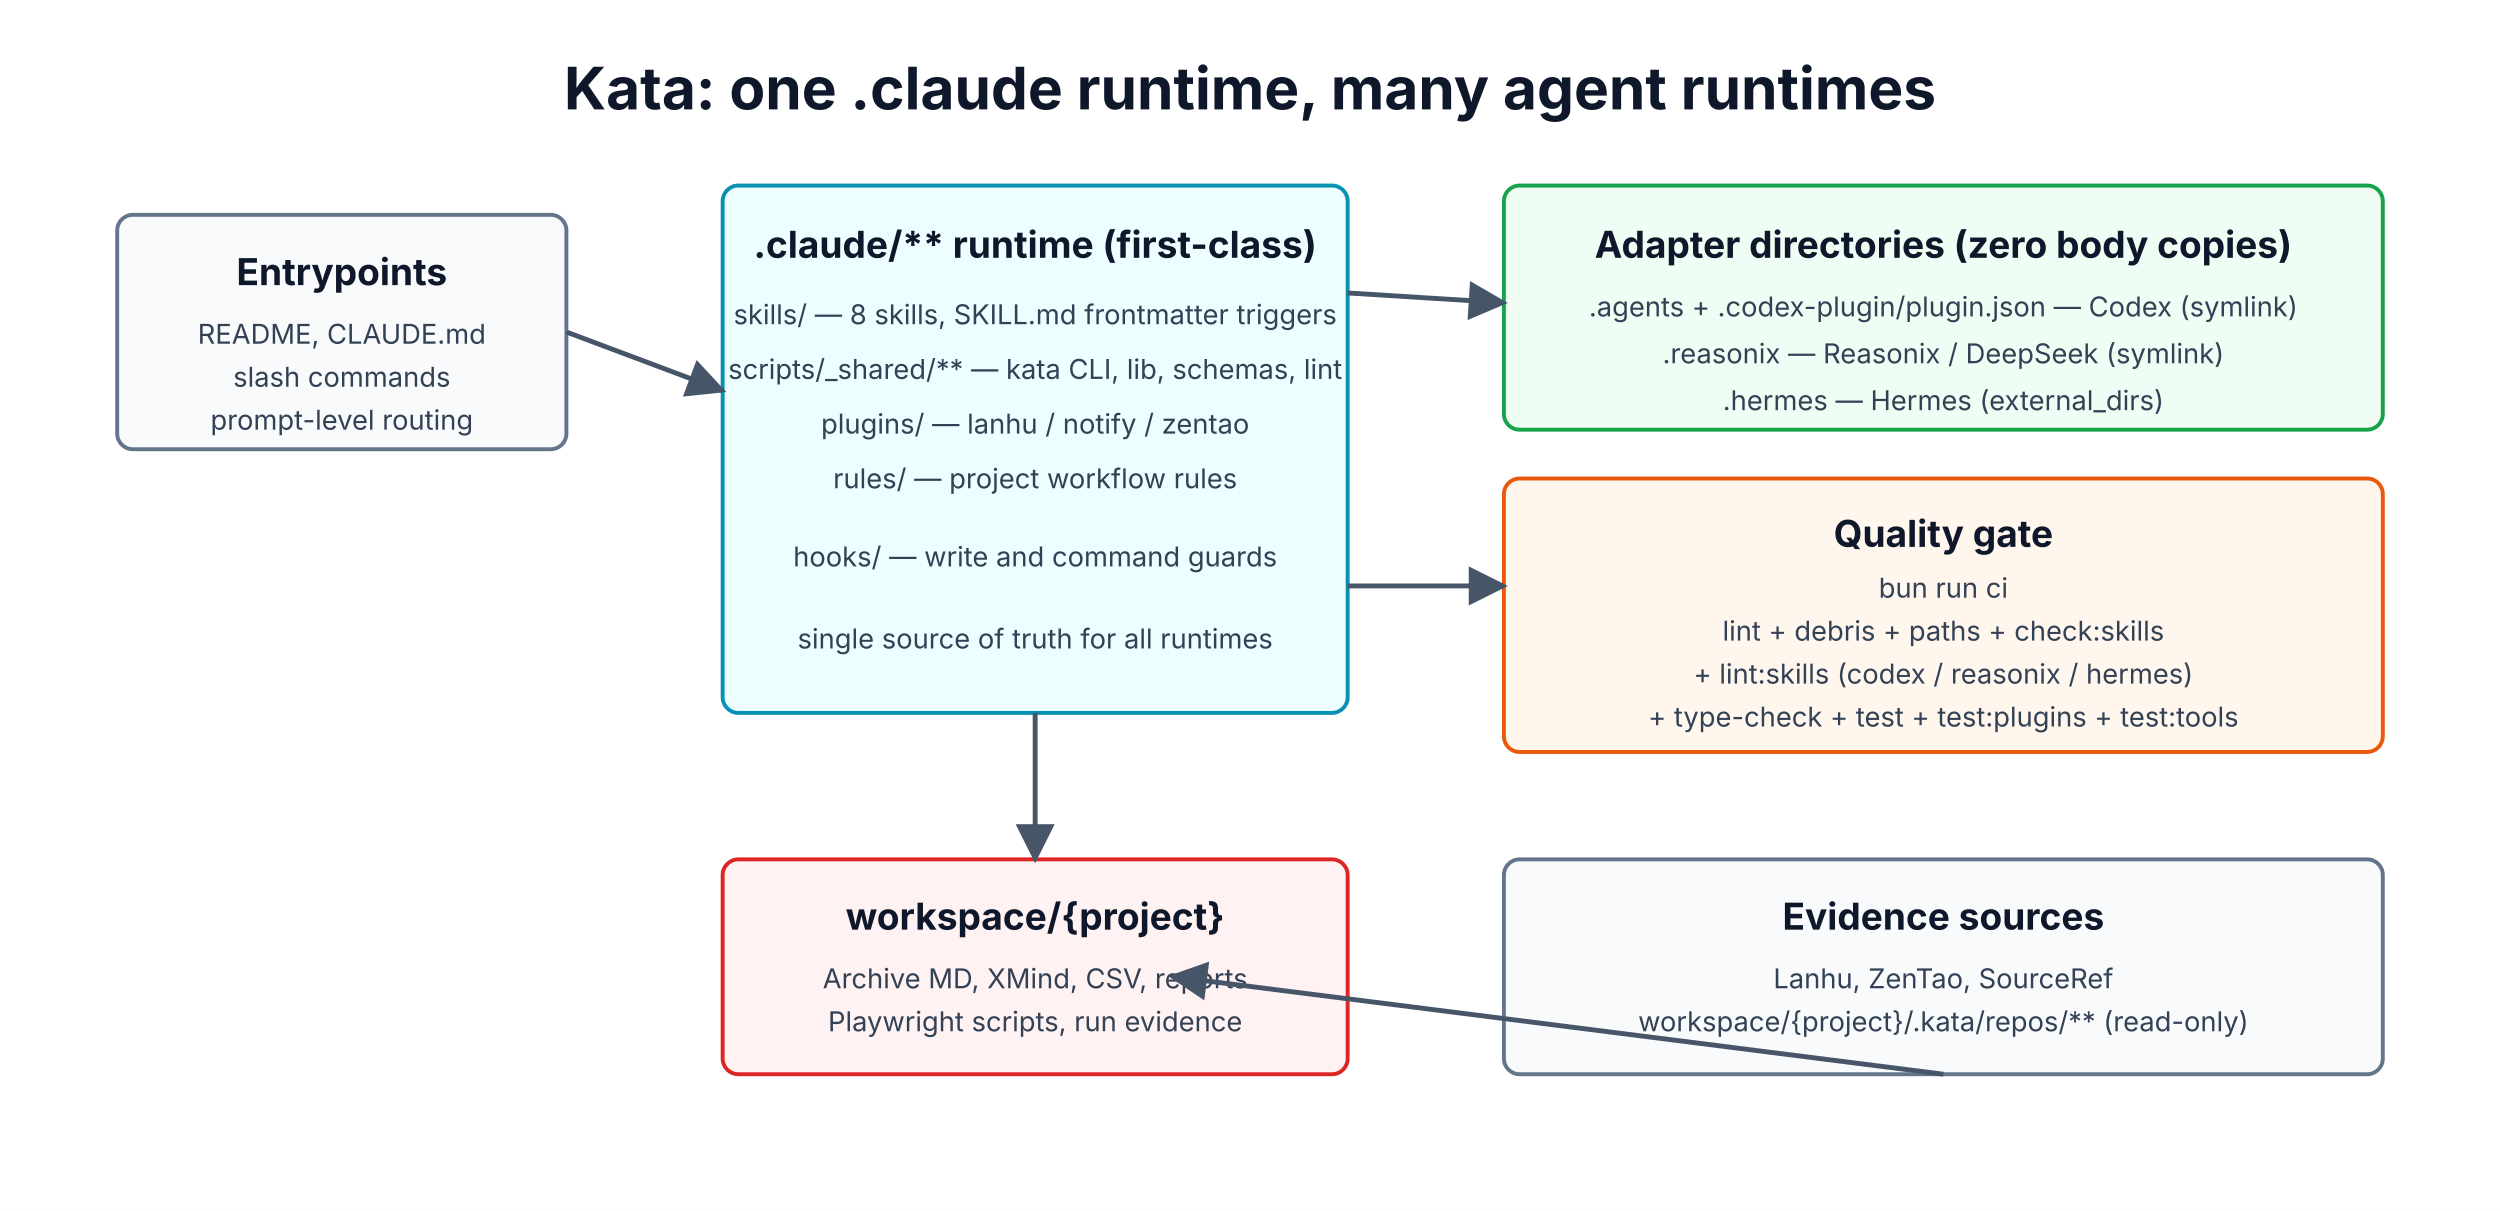
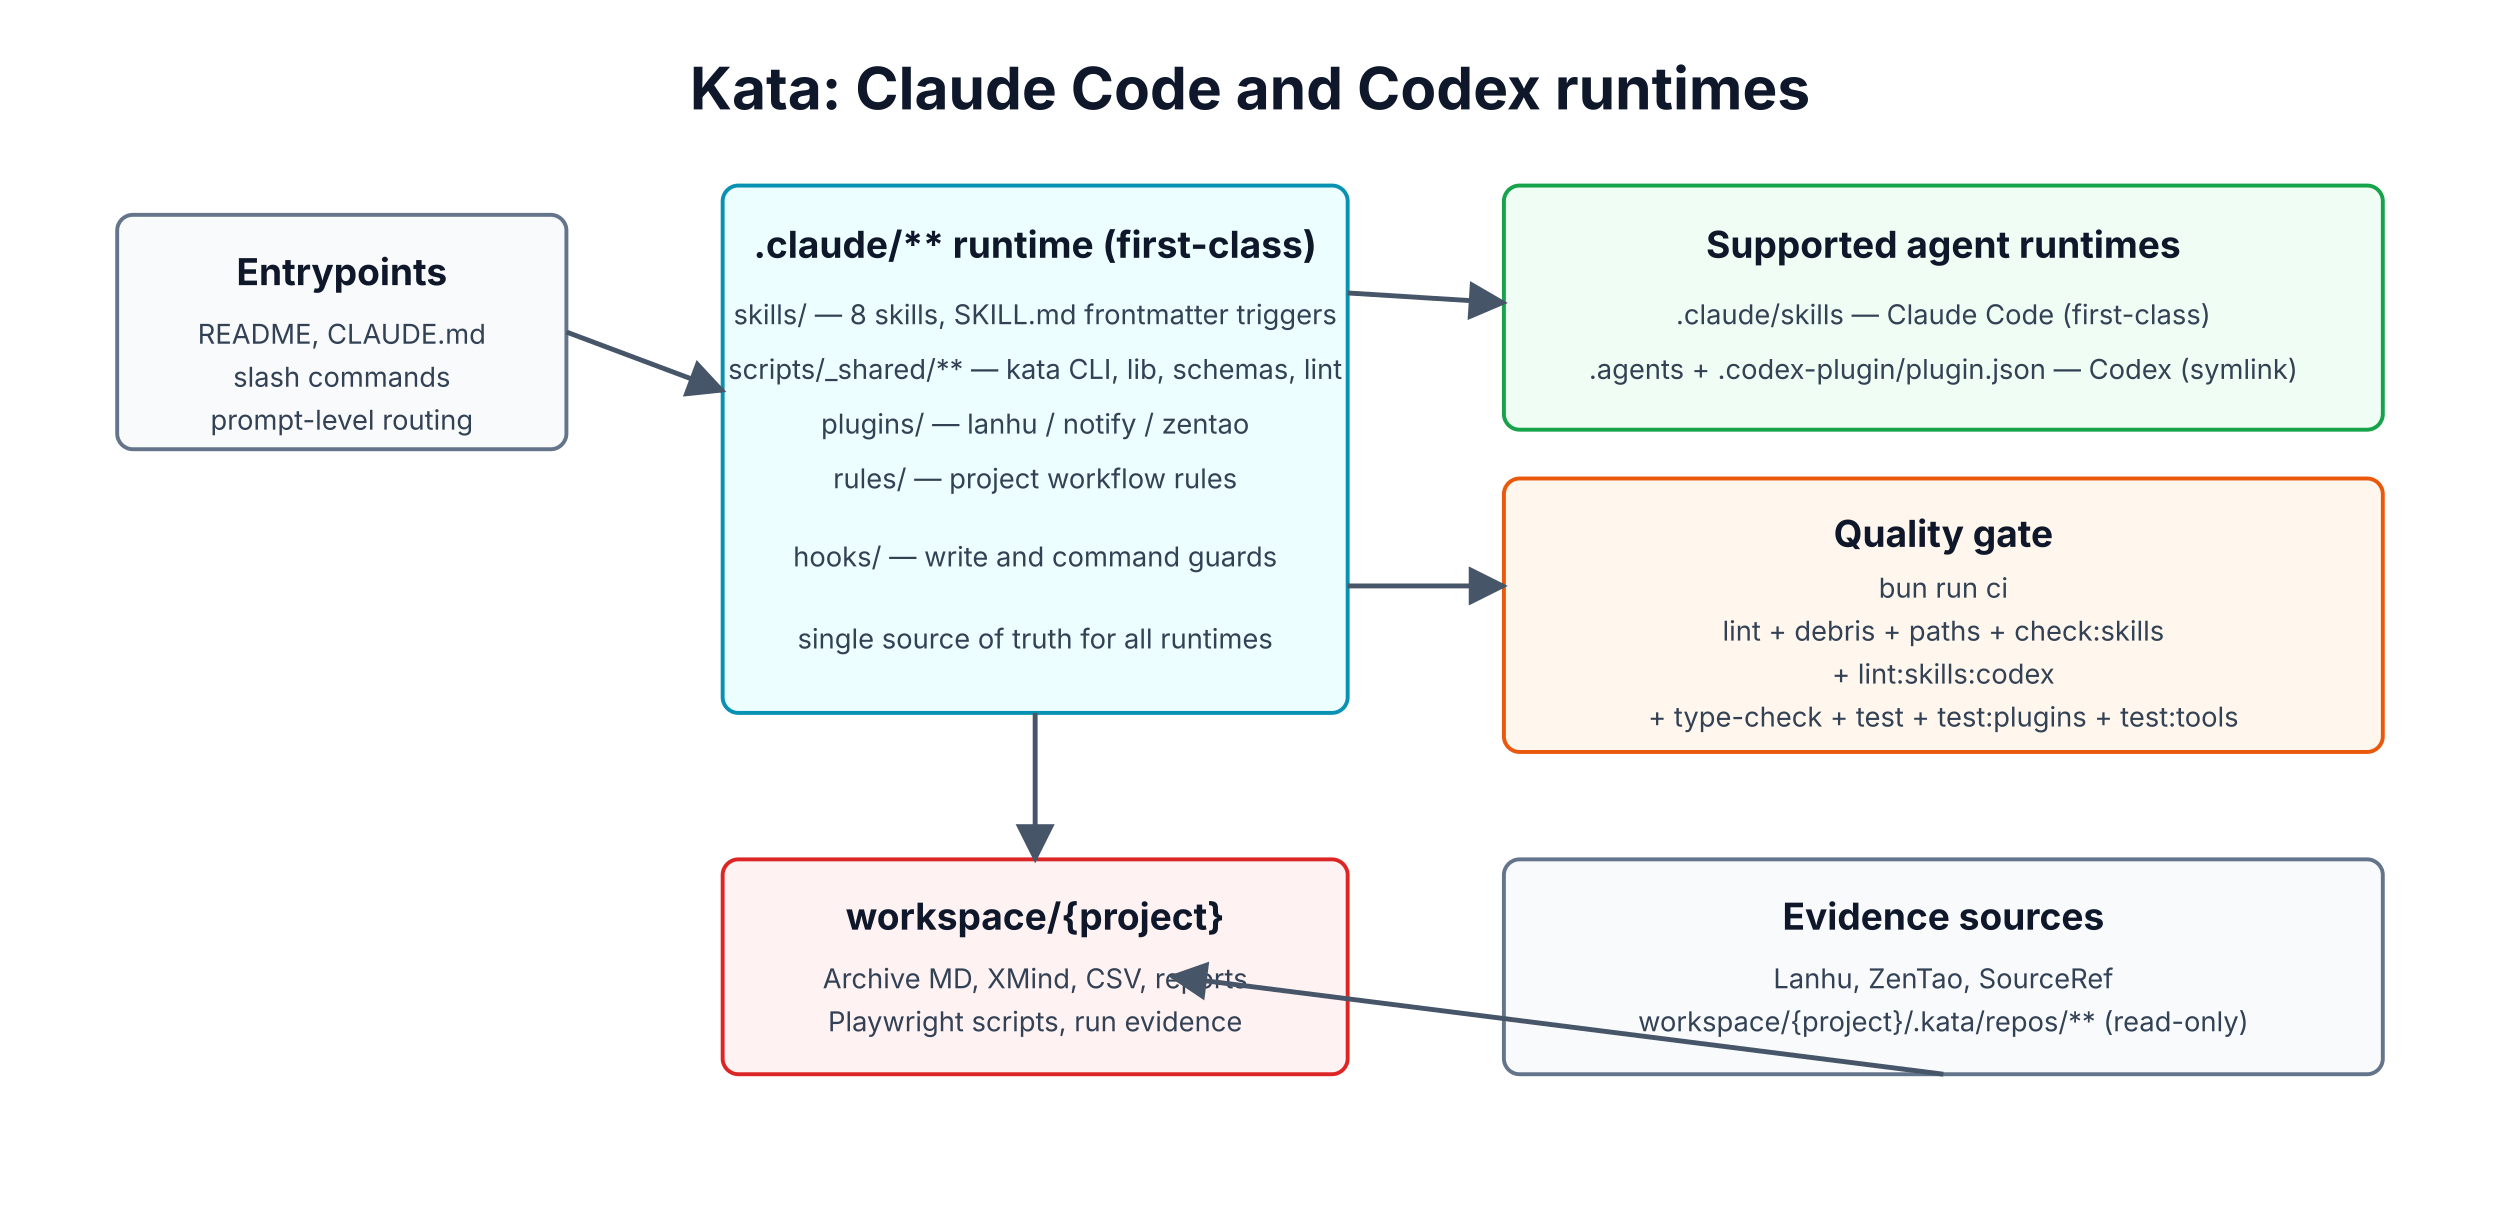
<svg xmlns="http://www.w3.org/2000/svg" width="1280" height="620" viewBox="0 0 1280 620" role="img" aria-labelledby="title desc">
  <defs>
    <marker id="arrow" viewBox="0 0 10 10" refX="9" refY="5" markerWidth="8" markerHeight="8" orient="auto-start-reverse">
      <path d="M 0 0 L 10 5 L 0 10 z" fill="#475569" />
    </marker>
    <style>
      text { font-family: Inter, ui-sans-serif, system-ui, -apple-system, BlinkMacSystemFont, "Segoe UI", sans-serif; fill: #0f172a; }
      .title { font-size: 30px; font-weight: 700; }
      .label { font-size: 19px; font-weight: 700; }
      .body { font-size: 14px; fill: #334155; }
      .box { fill: #f8fafc; stroke: #64748b; stroke-width: 2; rx: 8; }
      .runtime { fill: #ecfeff; stroke: #0891b2; }
      .adapter { fill: #f0fdf4; stroke: #16a34a; }
      .gate { fill: #fff7ed; stroke: #ea580c; }
      .workspace { fill: #fef2f2; stroke: #dc2626; }
      .line { stroke: #475569; stroke-width: 2.5; fill: none; marker-end: url(#arrow); }
    </style>
  </defs>
  <rect x="0" y="0" width="1280" height="620" fill="#ffffff" />
-   <text x="640" y="56" text-anchor="middle" class="title">Kata: one .claude runtime, many agent runtimes</text>
+   <text x="640" y="56" text-anchor="middle" class="title">Kata: Claude Code and Codex runtimes</text>
  <rect x="60" y="110" width="230" height="120" class="box" />
  <text x="175" y="146" text-anchor="middle" class="label">Entrypoints</text>
  <text x="175" y="176" text-anchor="middle" class="body">README, CLAUDE.md</text>
  <text x="175" y="198" text-anchor="middle" class="body">slash commands</text>
  <text x="175" y="220" text-anchor="middle" class="body">prompt-level routing</text>
  <rect x="370" y="95" width="320" height="270" class="box runtime" />
  <text x="530" y="132" text-anchor="middle" class="label">.claude/** runtime (first-class)</text>
  <text x="530" y="166" text-anchor="middle" class="body">skills/ — 8 skills, SKILL.md frontmatter triggers</text>
  <text x="530" y="194" text-anchor="middle" class="body">scripts/_shared/** — kata CLI, lib, schemas, lint</text>
  <text x="530" y="222" text-anchor="middle" class="body">plugins/ — lanhu / notify / zentao</text>
  <text x="530" y="250" text-anchor="middle" class="body">rules/ — project workflow rules</text>
  <text x="530" y="290" text-anchor="middle" class="body">hooks/ — write and command guards</text>
  <text x="530" y="332" text-anchor="middle" class="body">single source of truth for all runtimes</text>
  <rect x="770" y="95" width="450" height="125" class="box adapter" />
-   <text x="995" y="132" text-anchor="middle" class="label">Adapter directories (zero body copies)</text>
-   <text x="995" y="162" text-anchor="middle" class="body">.agents + .codex-plugin/plugin.json — Codex (symlink)</text>
-   <text x="995" y="186" text-anchor="middle" class="body">.reasonix — Reasonix / DeepSeek (symlink)</text>
-   <text x="995" y="210" text-anchor="middle" class="body">.hermes — Hermes (external_dirs)</text>
+   <text x="995" y="132" text-anchor="middle" class="label">Supported agent runtimes</text>
+   <text x="995" y="166" text-anchor="middle" class="body">.claude/skills — Claude Code (first-class)</text>
+   <text x="995" y="194" text-anchor="middle" class="body">.agents + .codex-plugin/plugin.json — Codex (symlink)</text>
  <rect x="770" y="245" width="450" height="140" class="box gate" />
  <text x="995" y="280" text-anchor="middle" class="label">Quality gate</text>
  <text x="995" y="306" text-anchor="middle" class="body">bun run ci</text>
  <text x="995" y="328" text-anchor="middle" class="body">lint + debris + paths + check:skills</text>
-   <text x="995" y="350" text-anchor="middle" class="body">+ lint:skills (codex / reasonix / hermes)</text>
+   <text x="995" y="350" text-anchor="middle" class="body">+ lint:skills:codex</text>
  <text x="995" y="372" text-anchor="middle" class="body">+ type-check + test + test:plugins + test:tools</text>
  <rect x="370" y="440" width="320" height="110" class="box workspace" />
  <text x="530" y="476" text-anchor="middle" class="label">workspace/{project}</text>
  <text x="530" y="506" text-anchor="middle" class="body">Archive MD, XMind, CSV, reports</text>
  <text x="530" y="528" text-anchor="middle" class="body">Playwright scripts, run evidence</text>
  <rect x="770" y="440" width="450" height="110" class="box" />
  <text x="995" y="476" text-anchor="middle" class="label">Evidence sources</text>
  <text x="995" y="506" text-anchor="middle" class="body">Lanhu, ZenTao, SourceRef</text>
  <text x="995" y="528" text-anchor="middle" class="body">workspace/{project}/.kata/repos/** (read-only)</text>
  <path d="M290 170 L370 200" class="line" />
  <path d="M690 150 L770 155" class="line" />
  <path d="M690 300 L770 300" class="line" />
  <path d="M530 365 L530 440" class="line" />
  <path d="M995 550 L600 500" class="line" />
</svg>
